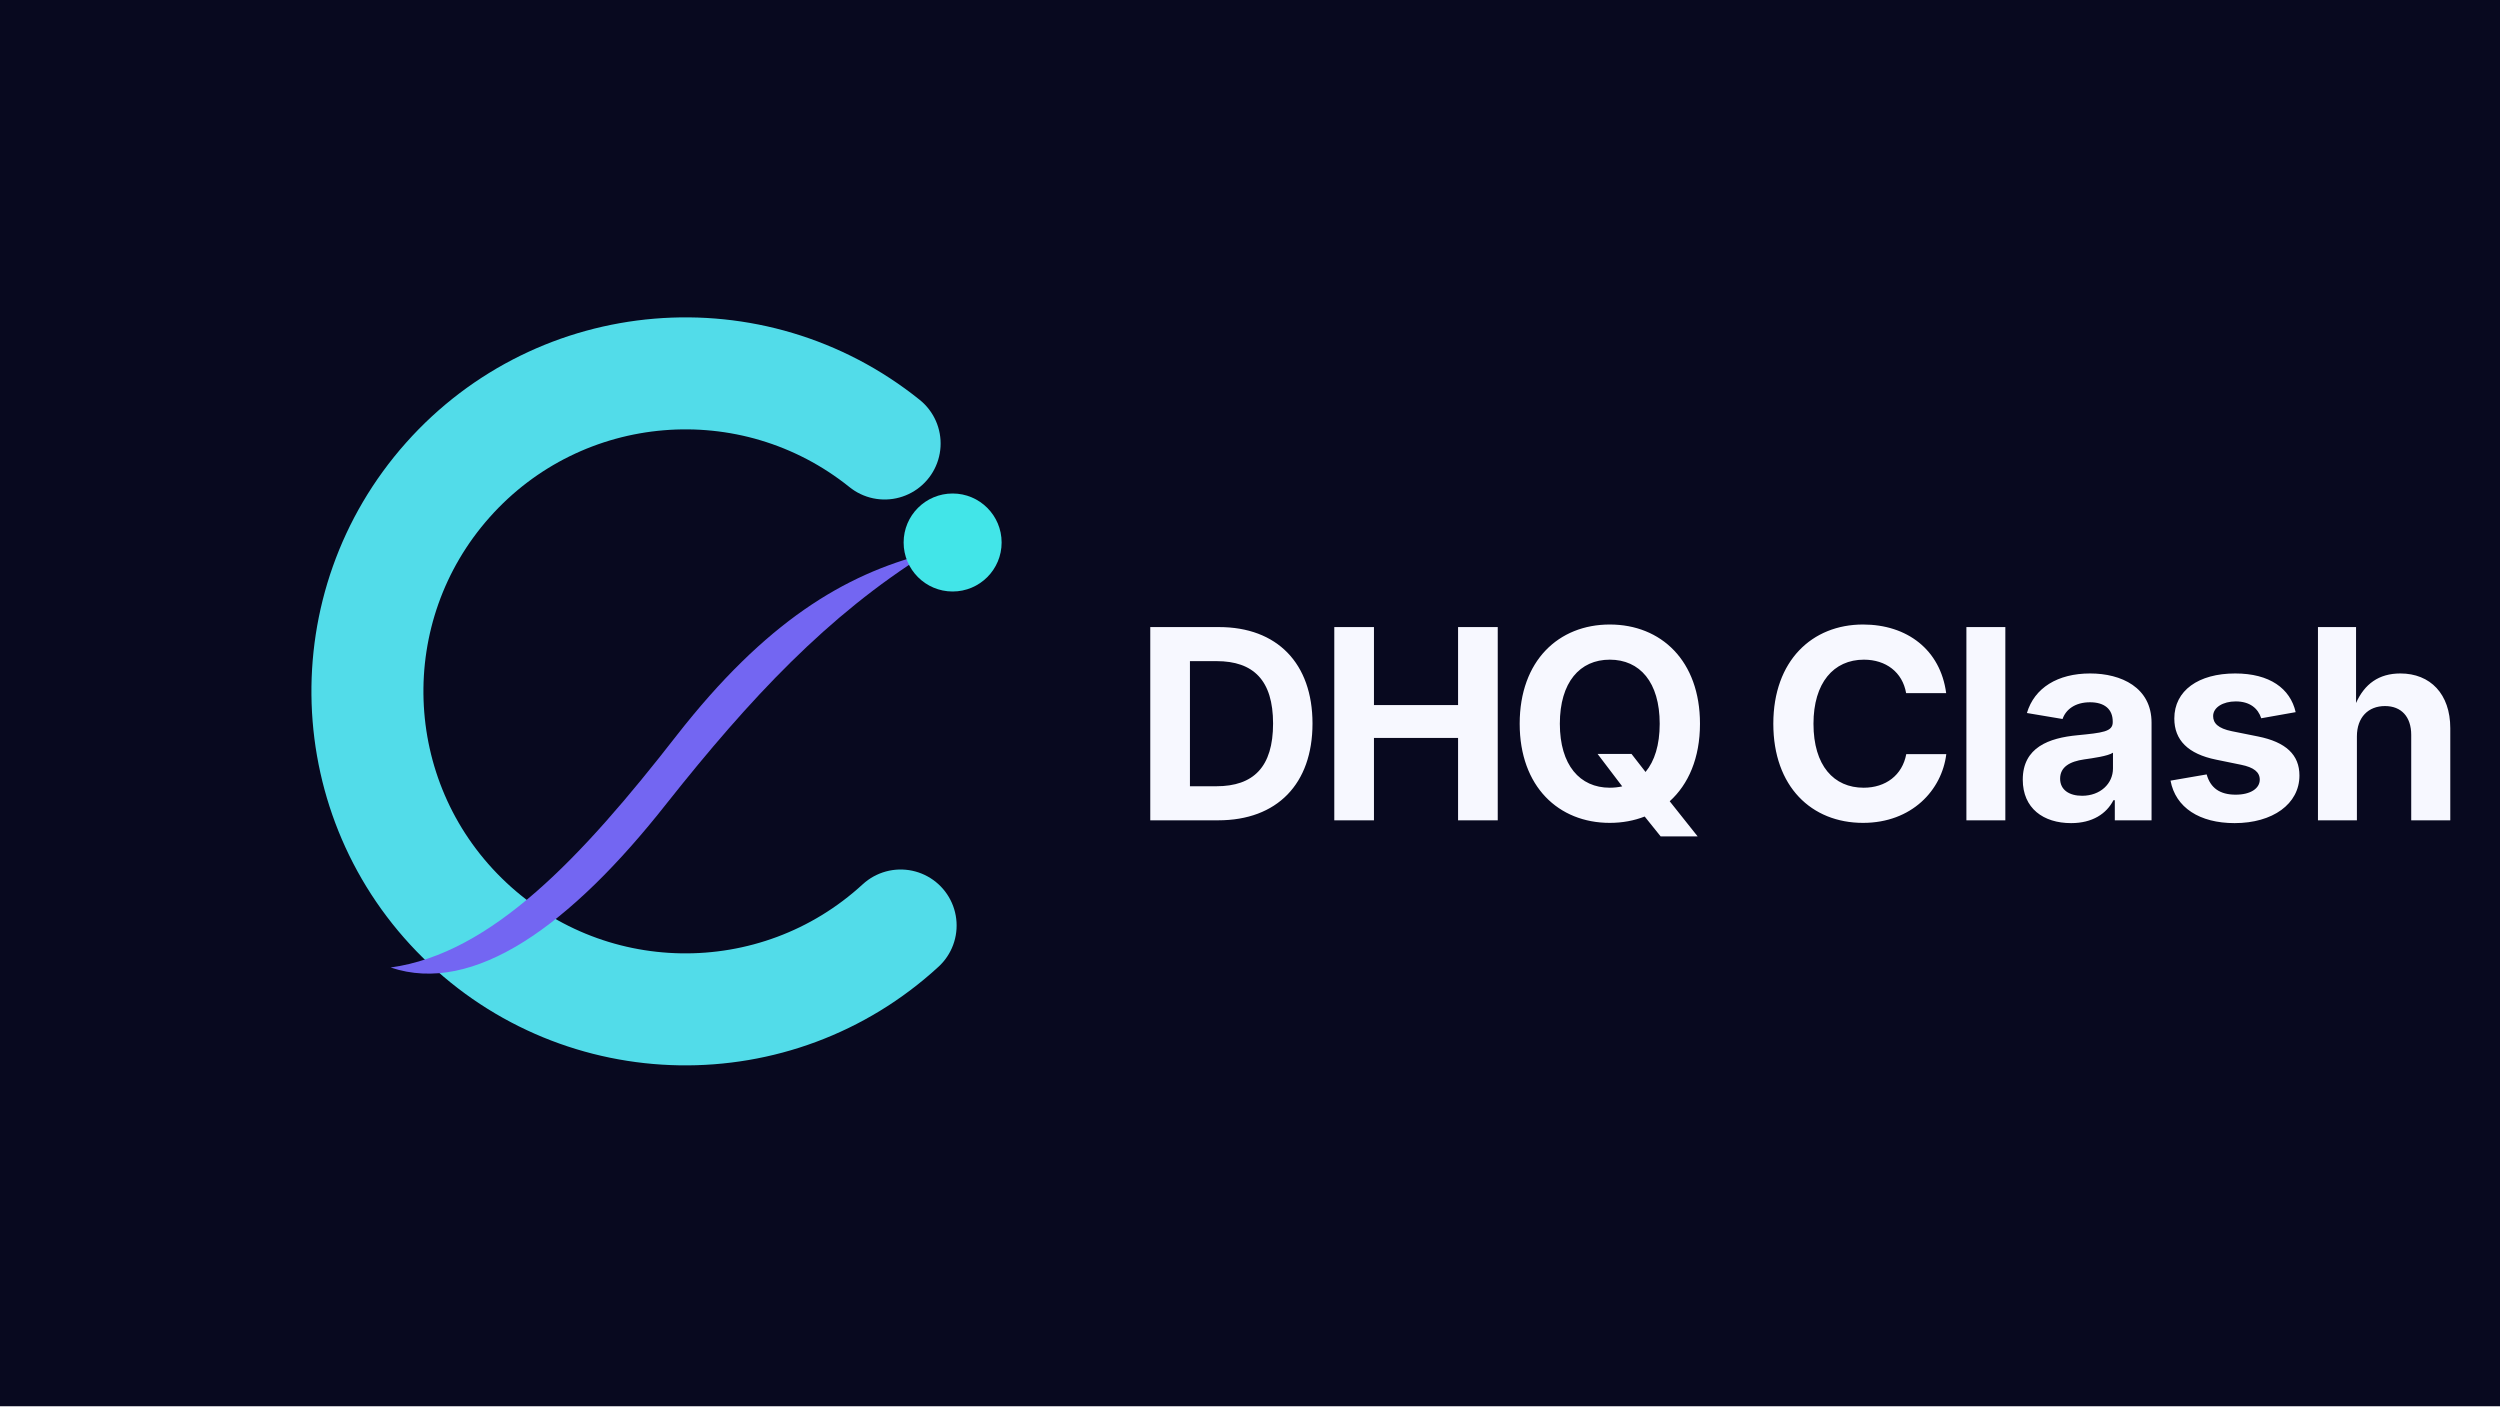
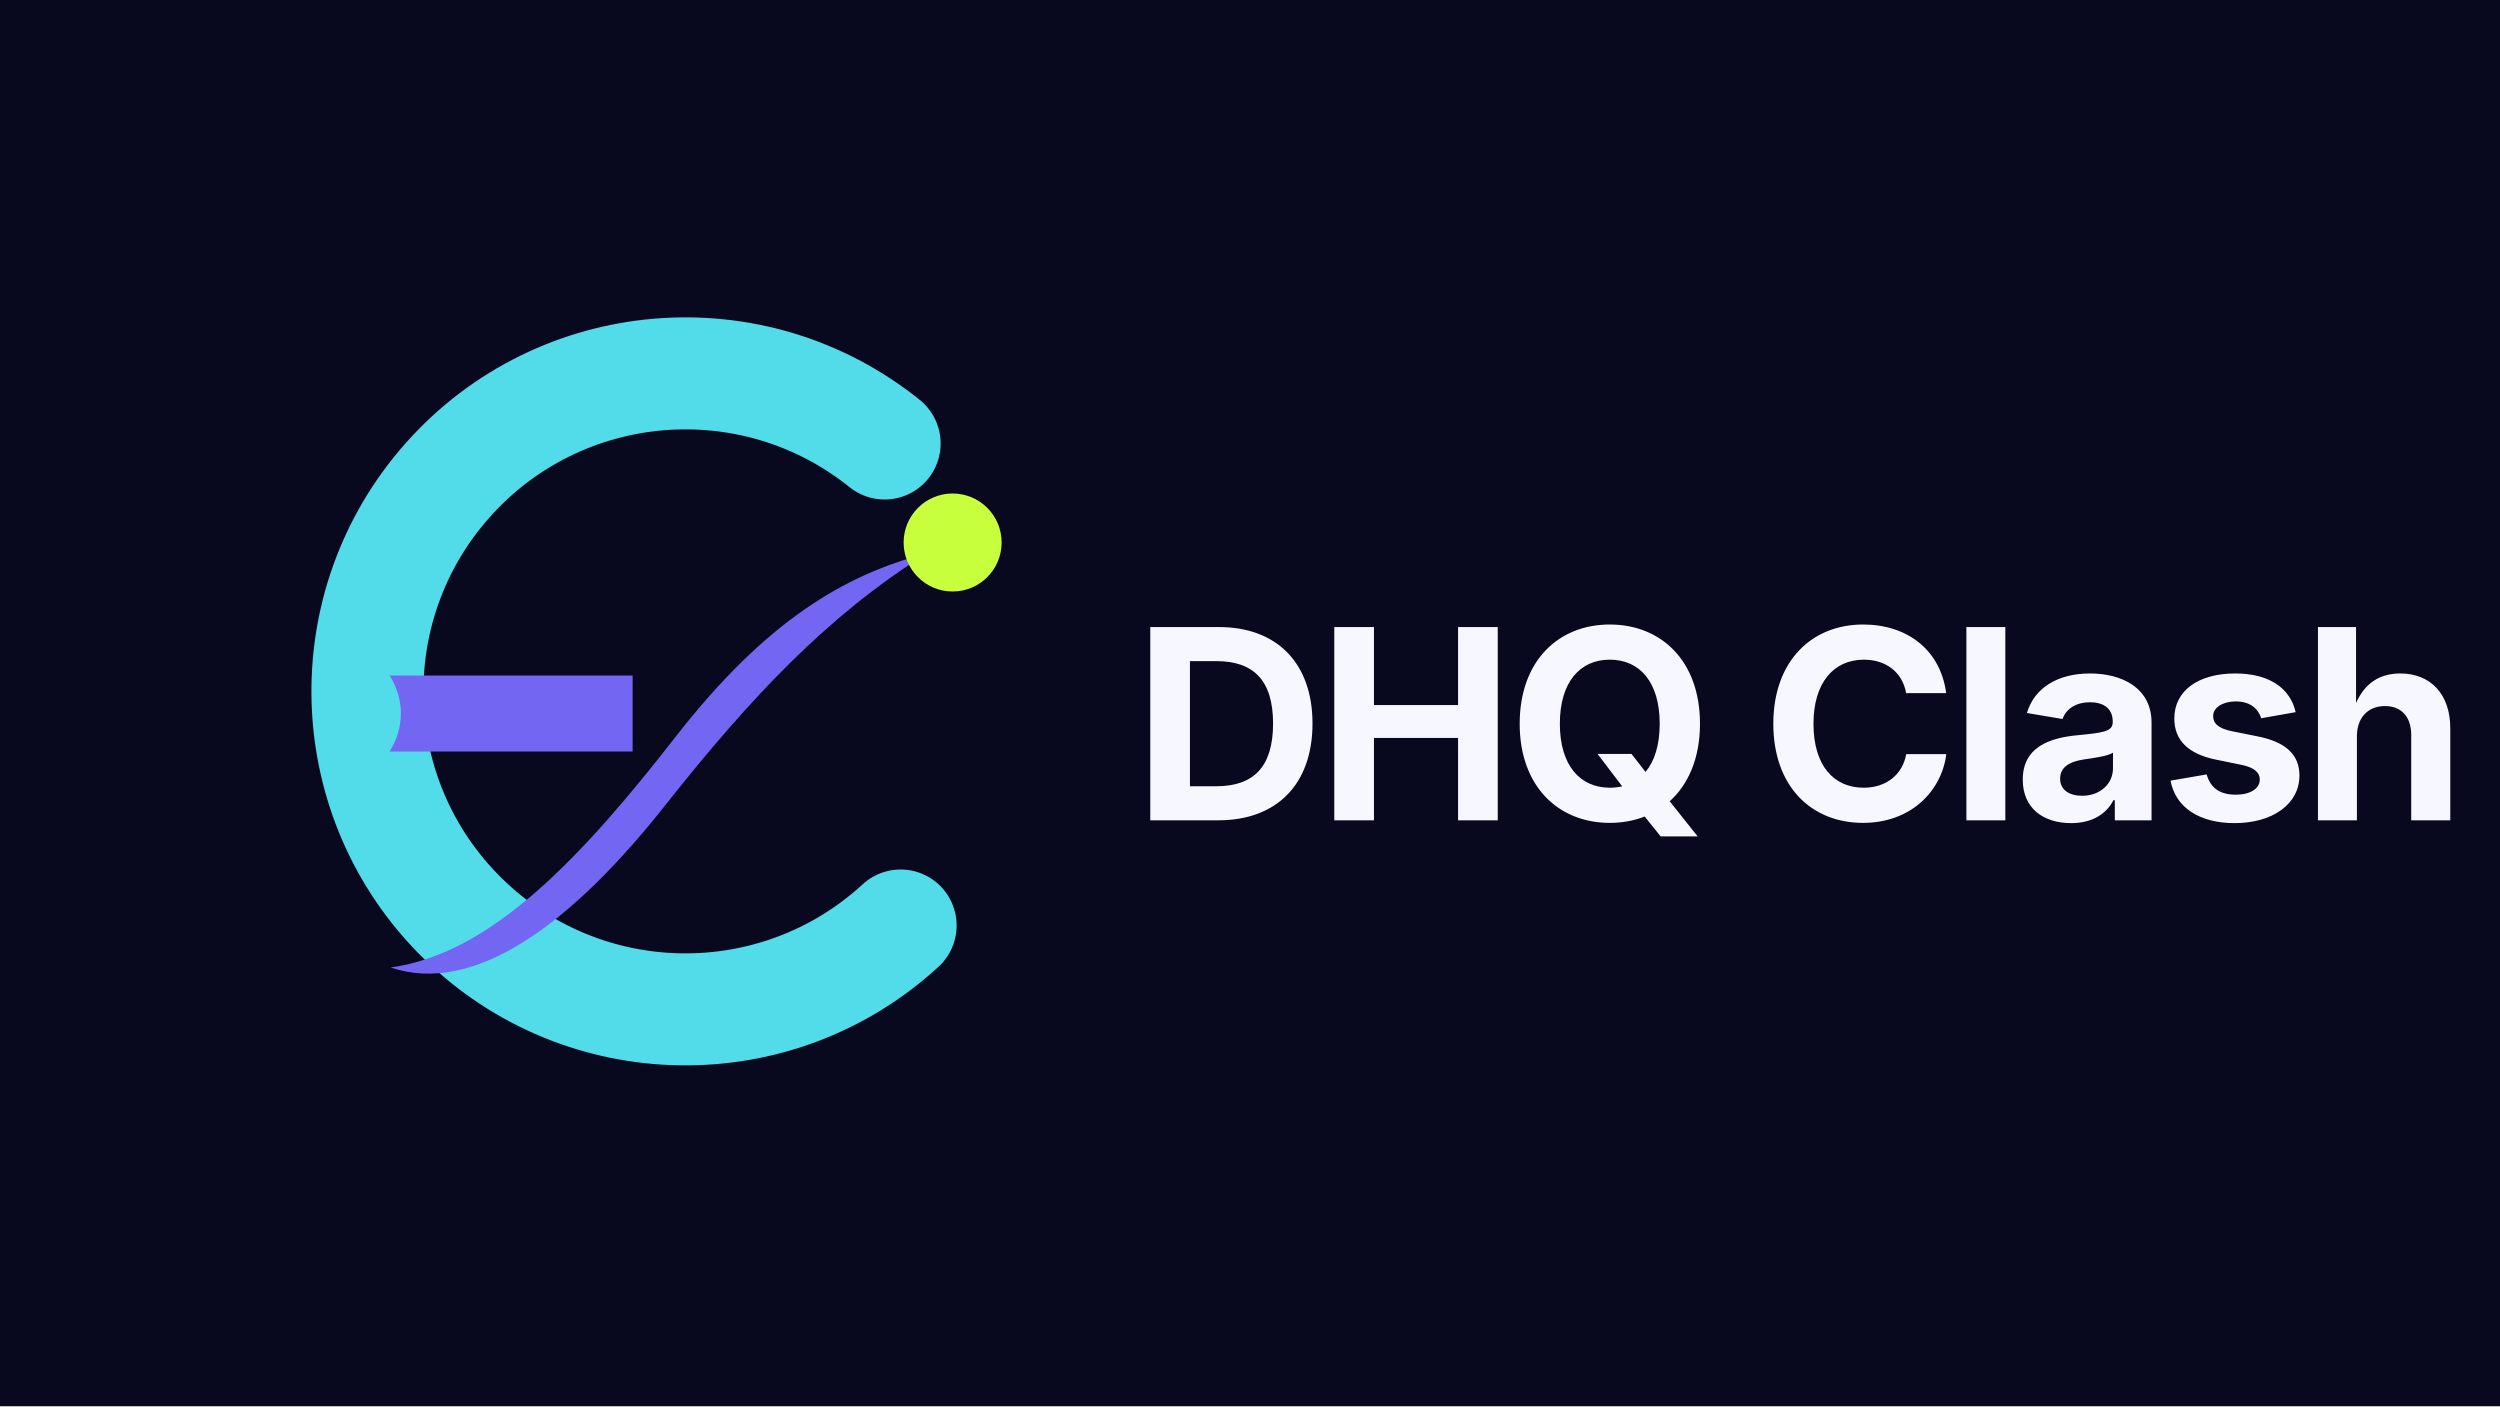
<svg xmlns="http://www.w3.org/2000/svg" viewBox="0 0 320 180">
  <rect width="320" height="180" fill="#08091F" />
  <g transform="translate(18 24) scale(.128)">
    <path d="M744 256A318 318 0 1 0 760 738" fill="none" stroke="#52DCE9" stroke-width="112" stroke-linecap="round" />
+     <path d="M249 488H492V564H249C264 540 264 512 249 488Z" fill="#7366F2" />
    <path d="M250 780C351 766 441 670 536 548C625 434 704 387 786 366C687 428 610 510 526 616C430 738 333 808 250 780Z" fill="#7366F2" />
-     <circle cx="812" cy="355" r="49" fill="#42E5E8" />
+     <circle cx="812" cy="355" r="49" fill="#C7FF3D" />
  </g>
  <text x="145" y="105" fill="#F7F8FF" font-family="Inter,Arial,sans-serif" font-size="34" font-weight="700" letter-spacing="-1">DHQ Clash</text>
</svg>
